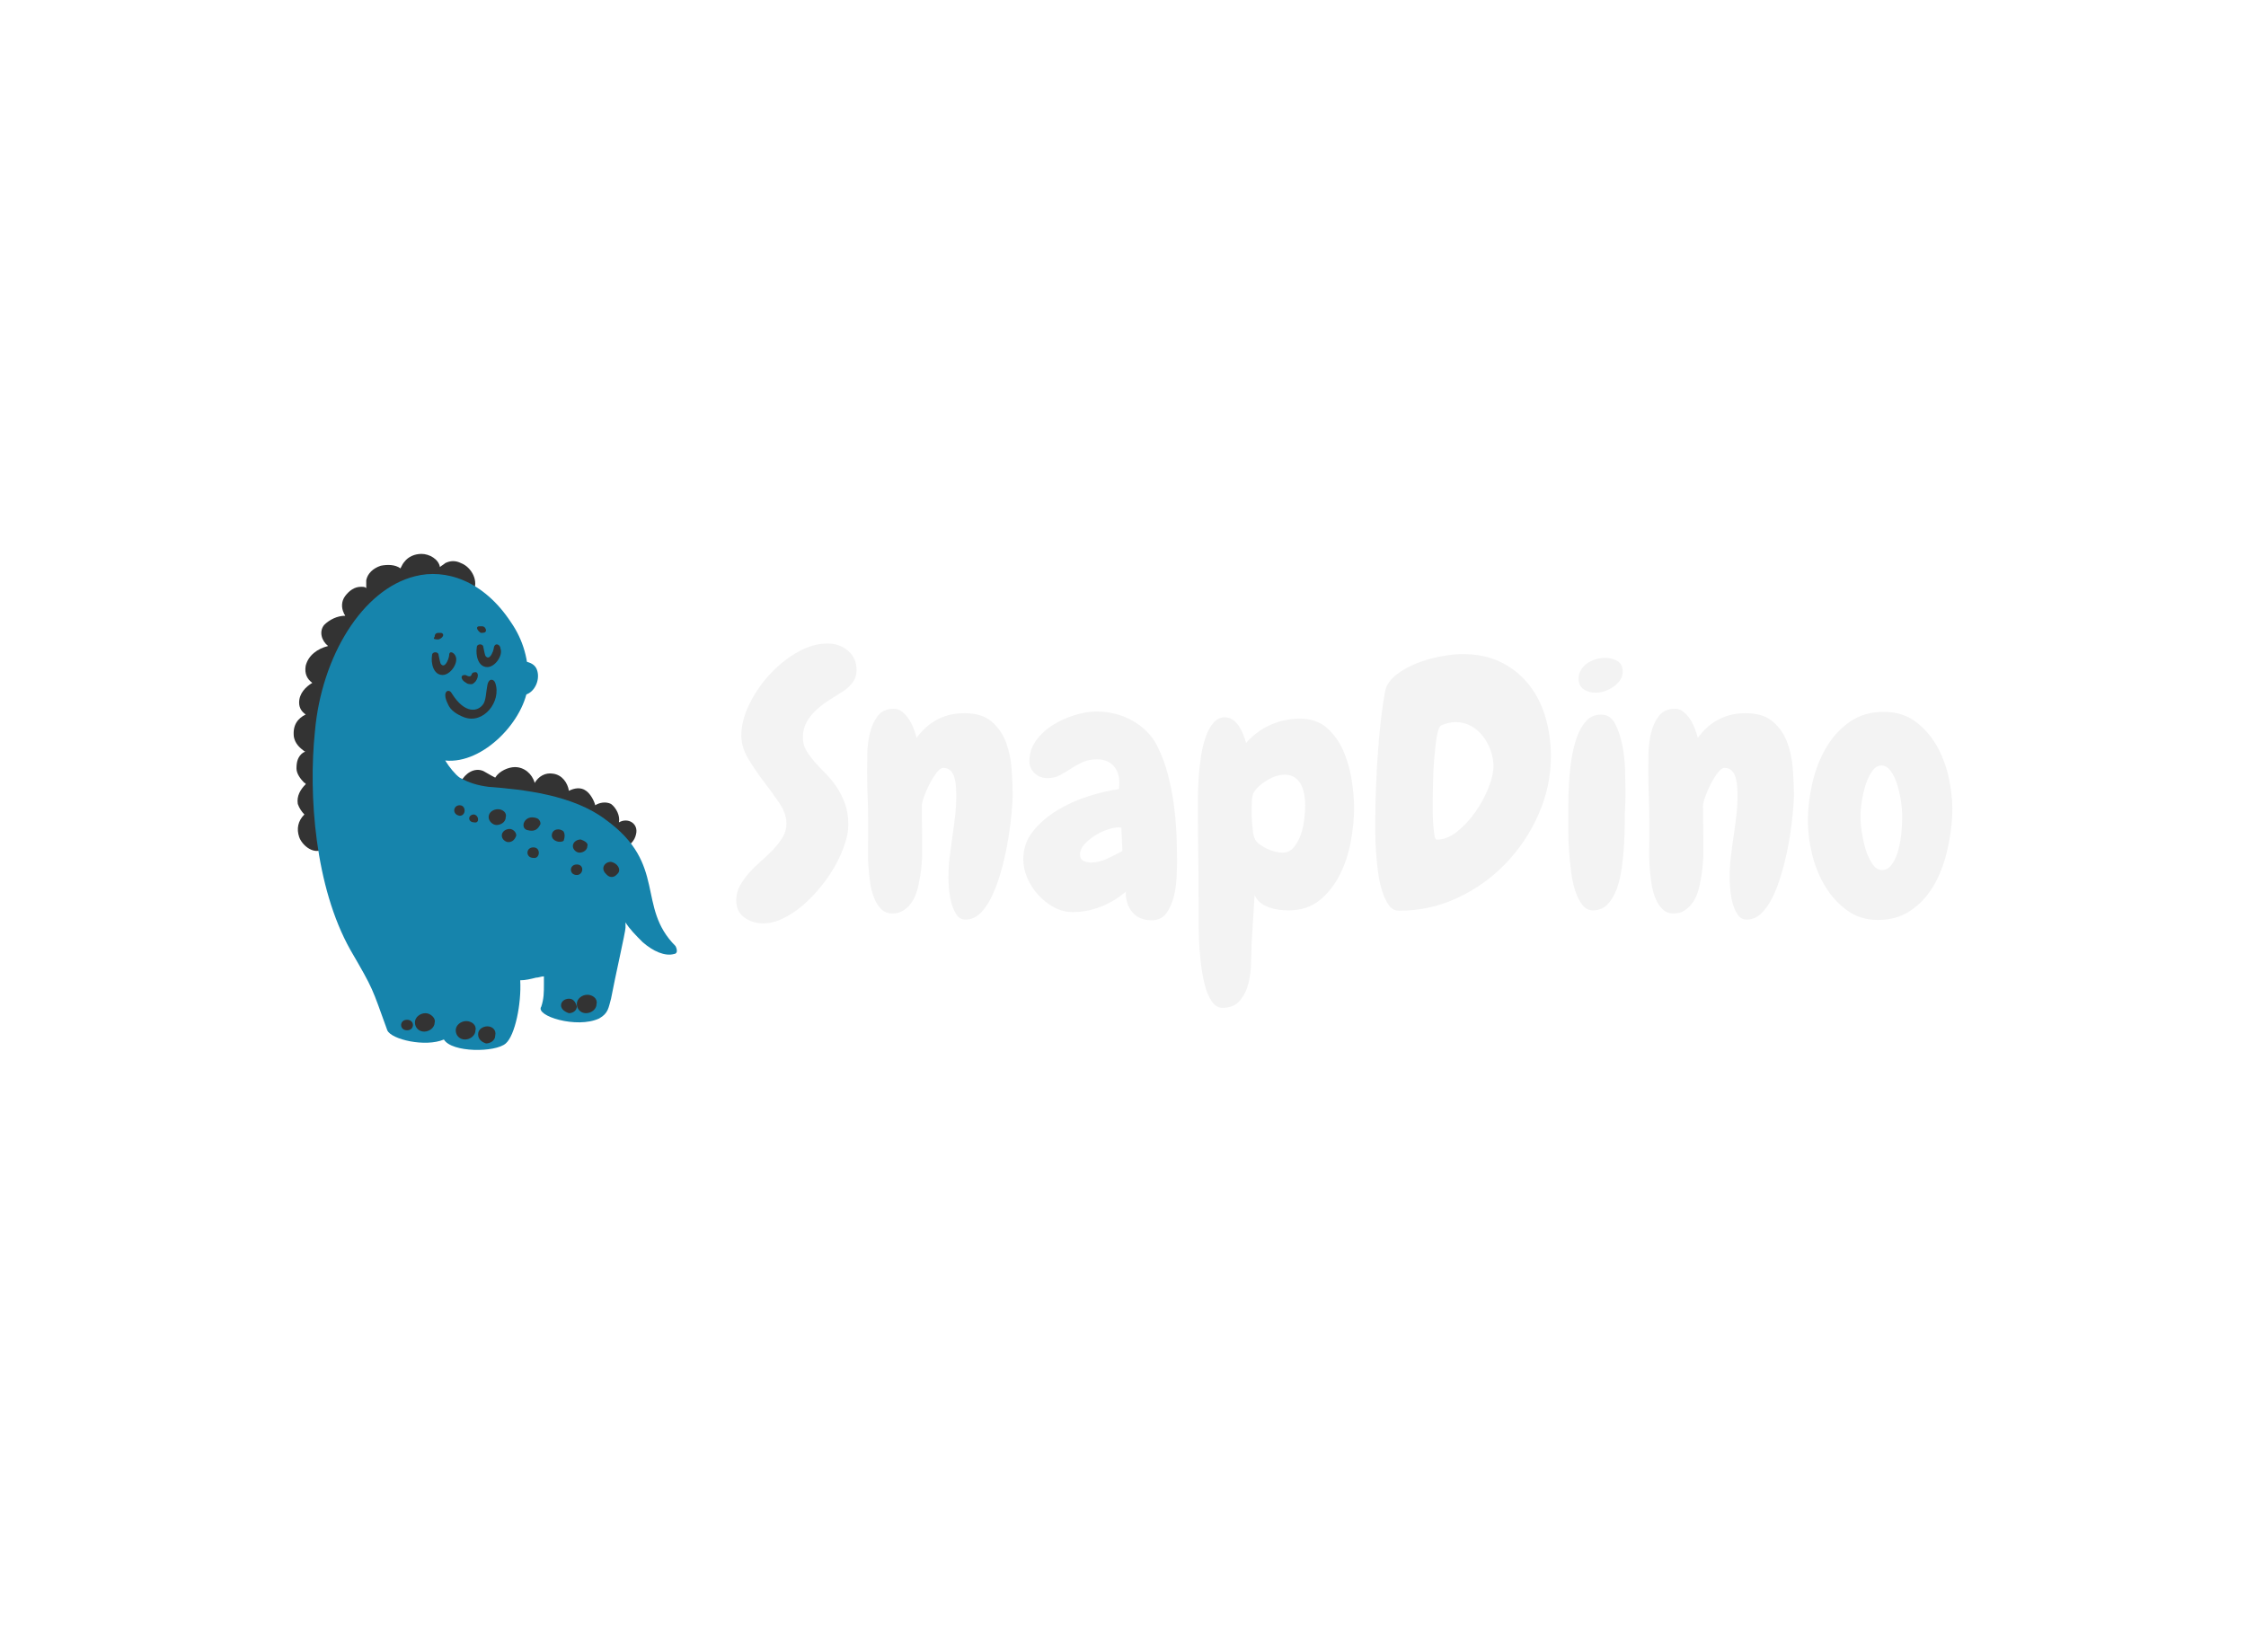
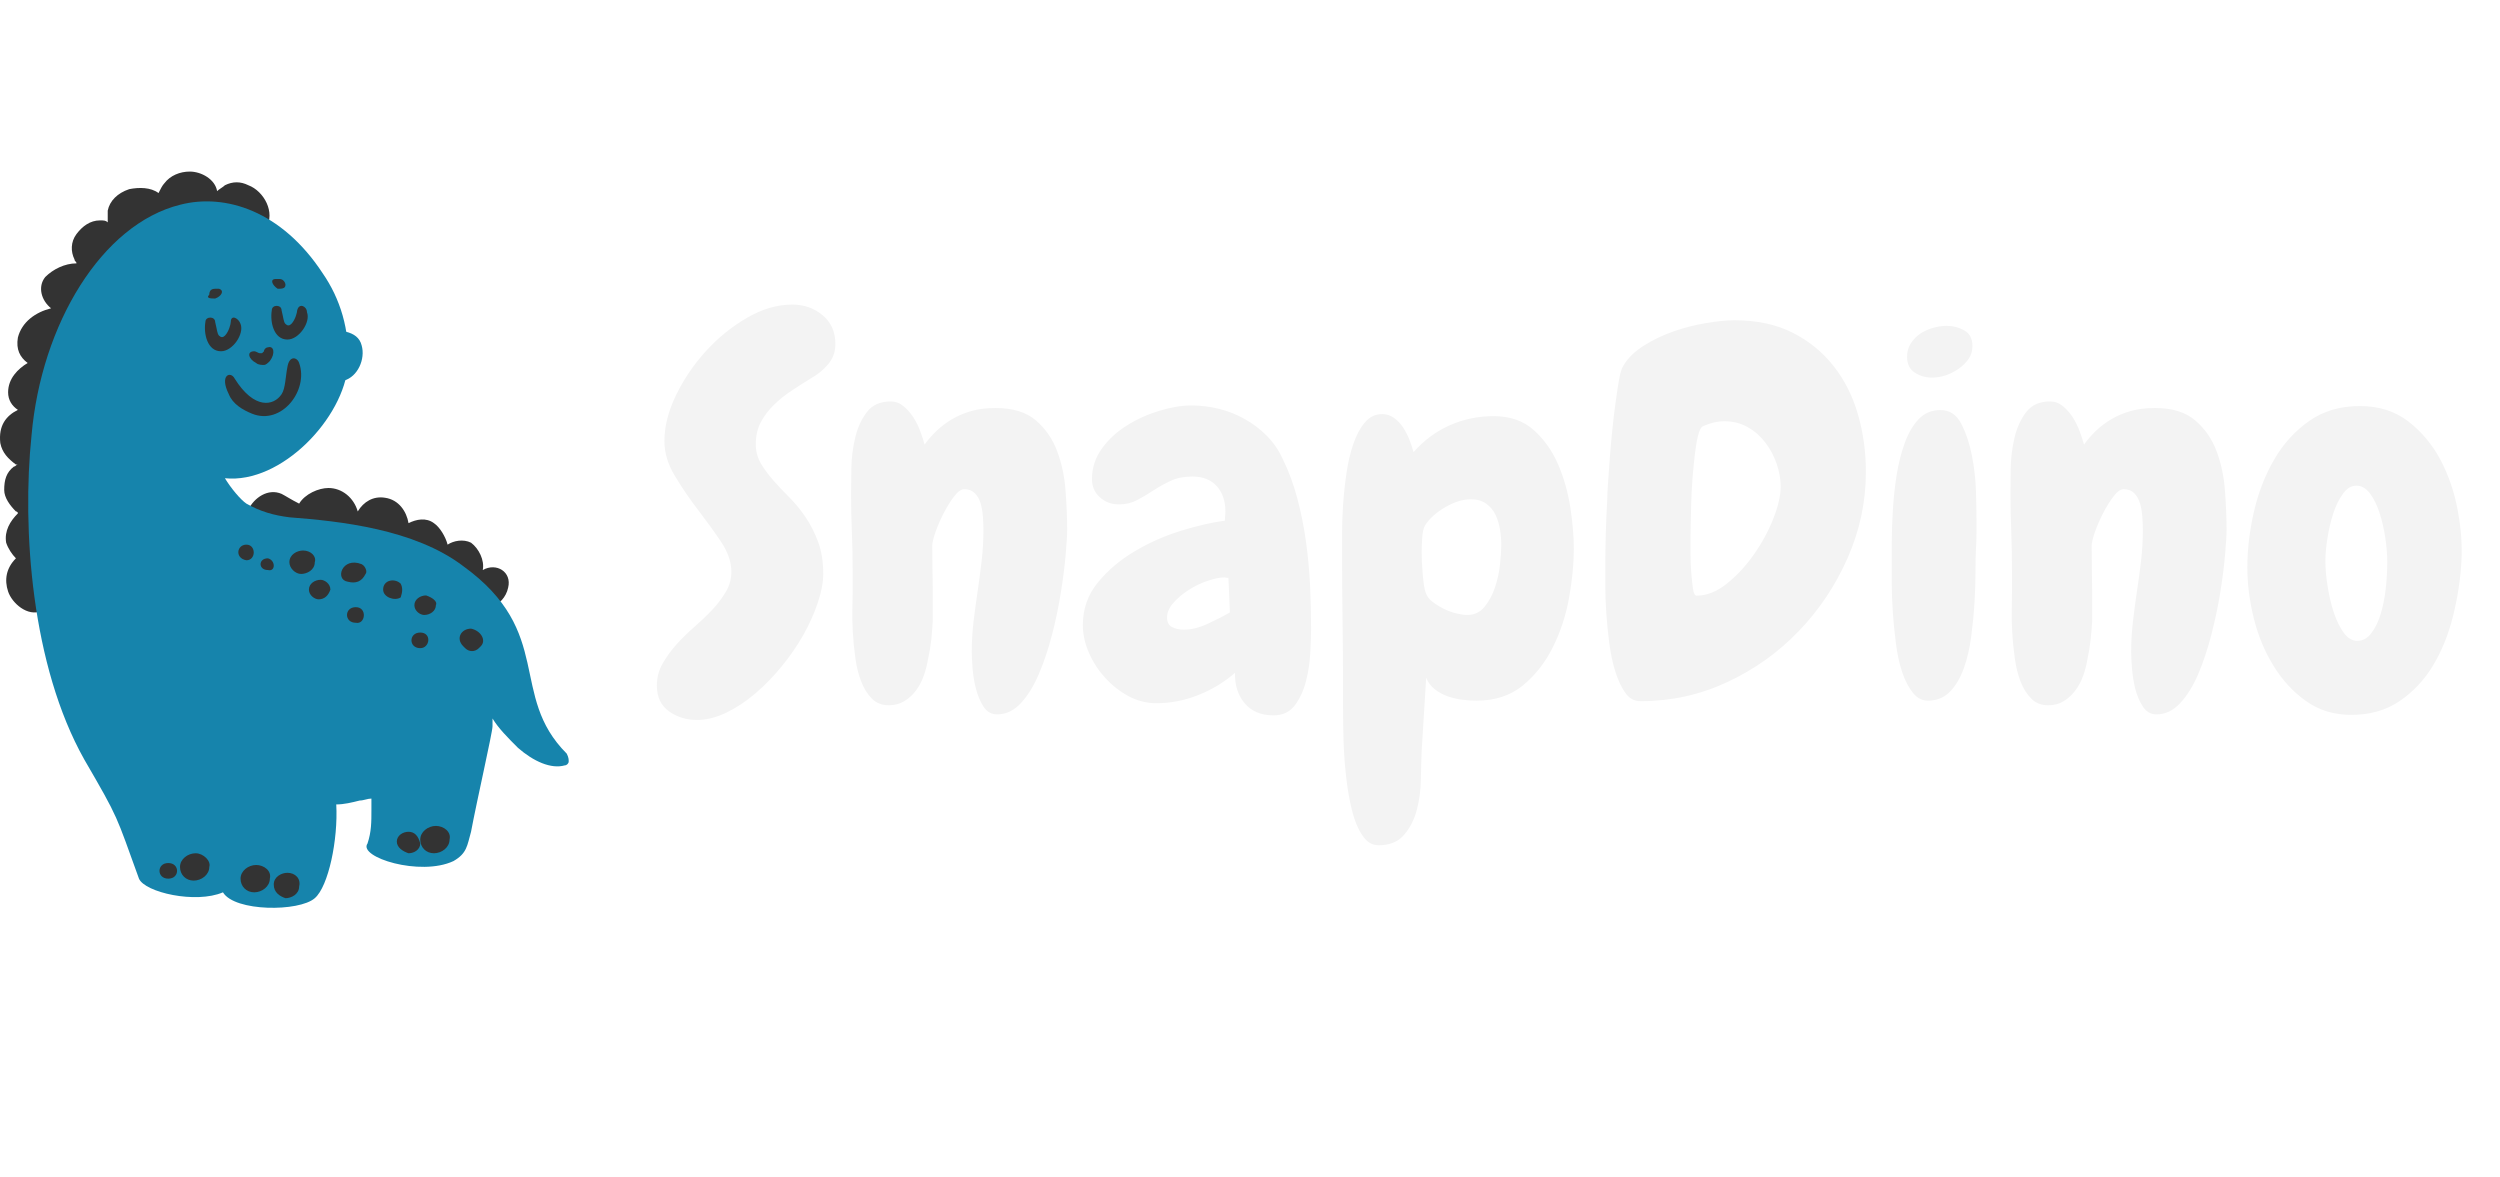
- <svg xmlns="http://www.w3.org/2000/svg" data-v-decfdd8a="" version="1.0" width="100%" height="100%" viewBox="0 0 340 250" preserveAspectRatio="xMidYMid meet" color-interpolation-filters="sRGB" style="margin: auto;">
-   <g data-v-decfdd8a="" fill="#f3f3f3" class="icon-text-wrapper icon-svg-group iconsvg" transform="translate(44.4532,83.85789)">
+ <svg xmlns="http://www.w3.org/2000/svg" data-v-decfdd8a="" version="1.0" width="255" height="120" viewBox="0 0 255 85" preserveAspectRatio="xMidYMid meet" color-interpolation-filters="sRGB" style="margin: auto;">
+   <g data-v-decfdd8a="" fill="#f3f3f3" class="icon-text-wrapper icon-svg-group iconsvg">
    <g class="iconsvg-imagesvg" transform="translate(0,0)">
      <g>
        <rect fill="#333333" fill-opacity="0" stroke-width="2" x="0" y="0" width="60" height="82.284" class="image-rect" />
        <svg x="0" y="0" width="60" height="82.284" filtersec="colorsb5129170295" class="image-svg-svg primary" style="overflow: visible;">
          <svg viewBox="2.485 1.5 30.115 41.3">
            <path d="M16.9 18c-.7-.3-1.4.2-1.7.8-.6 1.3 12.4 4.8 12.5 4.9.3 0 .7-.4.8-.9.2-.8-.6-1.3-1.3-.9.1-.5-.2-1.1-.6-1.4-.4-.2-.9-.1-1.2.1-.1-.4-.4-.9-.7-1.1-.4-.3-.9-.2-1.3 0-.1-.6-.5-1.2-1.2-1.3-.6-.1-1.1.2-1.4.7-.2-.7-.8-1.2-1.5-1.2-.5 0-1.2.3-1.5.8-.4-.2-.7-.4-.9-.5zM6.4 6.2c-.6 0-1.2.3-1.6.7-.4.5-.2 1.2.3 1.6-.8.2-1.5.7-1.7 1.5-.1.6.1 1 .5 1.3-.5.3-1 .8-1 1.5 0 .4.2.7.5.9-.6.3-1 .8-.9 1.7.1.5.4.8.8 1.1h.1c-.1 0-.1.1-.2.1-.4.3-.5.7-.5 1.2 0 .4.3.8.6 1.1 0 0 .1 0 .1.1-.4.4-.7.9-.6 1.5.1.3.3.6.5.8-.5.5-.6 1.1-.4 1.7.2.6 1 1.3 1.7 1 .1-.1-.6-1.2-.1-5.8.3-2.3.1-5.7.6-6.5.9-1.6 1.5-3.8 2-4.1.3-.2-.2-.9 1.4-1.8.2-.1 0-.7.6-.6.2.1 2.1-1.1 2.2-1.3.7-1.2 1.7-.4 2-.6.1.2 2.6 1.4 2.8 1.1.5-.8-.1-1.9-.9-2.2-.4-.2-.8-.2-1.2 0-.1.1-.3.2-.4.3-.1-.6-.8-1-1.4-1-.5 0-1 .2-1.3.6-.1.1-.2.3-.3.5-.4-.3-1-.3-1.5-.2-.6.2-1 .6-1.1 1.1v.6C7.9 4 7.8 4 7.6 4c-.5 0-.9.3-1.2.7-.3.4-.3.9-.1 1.3 0 .1.1.1.1.2z" fill="#333333" />
            <path d="M27.7 29.5c.3.5.8 1 1.3 1.5.8.7 1.7 1.1 2.4.9.1 0 .2-.1.2-.2s0-.2-.1-.4c-3-3-.6-6.2-5.3-9.6-2.5-1.9-6.3-2.3-8.9-2.5-.8-.1-1.5-.3-2.2-.7-.3-.2-.8-.8-1.1-1.3 2.9.3 6.1-3.1 6.3-5.8.1-1.8-.4-3.4-1.3-4.7-2.1-3.2-5-4.1-7.3-3.5-4 1-7.1 6.1-7.6 11.8-.5 4.8 0 11.8 2.7 16.6 1.8 3.1 1.6 2.8 2.8 6.1.3.7 2.9 1.3 4.3.7.6 1 3.9 1 4.7.3.7-.6 1.2-3 1.1-4.8.4 0 .8-.1 1.2-.2.2 0 .4-.1.6-.1v.6c0 .6 0 1.1-.2 1.7-.5.7 2.7 1.7 4.4.9.7-.4.7-.8.9-1.5.3-1.6 1.1-5.1 1.1-5.4v-.4z" fill="#1684ac" />
            <path d="M18.9 22.4c-.3 0-.6.2-.6.5s.3.5.5.5c.3 0 .5-.2.6-.5 0-.3-.3-.5-.5-.5zm-1.7 15c-.3 0-.7.2-.7.6 0 .4.3.6.6.7.3 0 .7-.2.7-.6.1-.4-.2-.7-.6-.7zm-1.6-.4c-.4 0-.8.3-.8.7 0 .4.3.7.7.7.4 0 .8-.3.8-.7.1-.4-.3-.7-.7-.7zm9.2-2c-.4 0-.8.3-.8.7 0 .4.3.7.7.7.4 0 .8-.3.8-.7.1-.4-.3-.7-.7-.7zm-1.4.3c-.3 0-.6.2-.6.5s.3.5.6.6c.3 0 .6-.2.6-.5-.1-.4-.3-.6-.6-.6zm-10.9 1.1c-.4 0-.8.3-.8.7 0 .4.3.7.7.7.4 0 .8-.3.8-.7.1-.3-.3-.7-.7-.7zm-1.4.5c-.6 0-.6.8 0 .8s.6-.8 0-.8zm4-16.3c-.5 0-.6.7 0 .8.5 0 .5-.8 0-.8zm1.1.7c-.5 0-.5.6 0 .6.4.1.4-.5 0-.6zm1.8-.4c-.3 0-.7.2-.7.6 0 .3.3.6.6.6s.7-.2.7-.6c.1-.3-.2-.6-.6-.6zm8.6 4c-.5 0-.8.5-.4.9l.1.1c.2.2.5.2.7 0l.1-.1c.3-.3 0-.8-.5-.9zm-1.1 0zm-1.5.2c-.6 0-.6.8 0 .8.5 0 .6-.8 0-.8zm.3-1.9c-.3 0-.6.2-.6.5s.3.5.5.5c.3 0 .6-.2.6-.5.1-.2-.2-.4-.5-.5zm-2.2 1.6c.1 0 .1 0 0 0zm-1.4-1c-.6 0-.6.8 0 .8.5.1.6-.8 0-.8zm2.3-1.2c-.3-.3-.9-.2-.9.3 0 .4.6.6.9.4.1-.3.1-.5 0-.7zm-2-1c-1-.4-1.4.8-.7.9.4.1.7 0 .9-.4.1-.1 0-.4-.2-.5z" fill="#333333" />
            <path d="M12.6 11.9c-.1-.4-.5-.7-.9-.8-.5-.1-1.2.1-1.5.5-.4.5-.3 1.2-.1 1.6.3.4.9.7 1.4.6.9-.2 1.3-1.1 1.1-1.9z" fill="#1684ac" />
            <path d="M17.8 11.3c-.1-.3-.5-.4-.6.2-.1.5-.1 1.1-.3 1.4-.4.6-1.4.8-2.4-.8-.2-.4-.8-.2-.3.8.2.5.7.8 1.2 1 1.5.6 2.9-1.2 2.4-2.6zm-1.6-.8c-.1 0-.2.1-.2.2l-.1.1h-.1c-.1 0-.2-.1-.3-.1-.4 0-.3.4.1.6.1.1.3.1.4.1.1 0 .2-.1.3-.2.3-.4.2-.8-.1-.7zm.4-3.5h.2c.2 0 .3.2.3.3 0 .2-.2.2-.4.2-.3-.2-.4-.5-.1-.5zm-2.3 2.2c0 .1-.1.5-.3.7-.1.1-.2.1-.3 0-.1-.1-.1-.3-.2-.7 0-.3-.5-.3-.5 0-.1.6.1 1.5.8 1.5.6 0 1.2-.9 1-1.4-.1-.3-.5-.5-.5-.1zm-.6-1.7h-.2c-.2 0-.3.1-.3.3-.2.2.1.2.3.2.3-.1.5-.4.2-.5zm4 1.1c0 .1-.1.5-.3.7-.1.1-.2.1-.3 0-.1-.1-.1-.3-.2-.7 0-.3-.5-.3-.5 0-.1.6.1 1.5.8 1.5.6 0 1.2-.9 1-1.4 0-.3-.4-.5-.5-.1zm14.9 34.2c-.1 0-.1 0 0 0z" fill="#333333" />
            <path d="M21 10.4c-.1-.4-.4-.6-.8-.7-.5-.1-1.1.1-1.3.5-.3.4-.3 1.1-.1 1.5.2.4.8.6 1.3.5.7-.2 1.1-1.1.9-1.8z" fill="#1684ac" />
          </svg>
        </svg>
      </g>
    </g>
    <g transform="translate(67,13.56711)">
      <g data-gra="path-name" fill-rule="" class="tp-name iconsvg-namesvg">
        <g transform="scale(1)">
          <g>
            <path d="M18.47-36.32L18.47-36.32Q18.47-35.13 17.72-34.25 16.97-33.37 15.93-32.8L15.93-32.8Q15-32.23 14.02-31.58 13.04-30.94 12.21-30.13 11.38-29.33 10.86-28.35 10.35-27.37 10.35-26.12L10.35-26.12Q10.35-25.04 10.86-24.16 11.38-23.28 12.13-22.43 12.88-21.57 13.79-20.67 14.69-19.76 15.44-18.65 16.19-17.54 16.71-16.14 17.23-14.74 17.23-12.88L17.23-12.88Q17.23-11.59 16.68-9.96 16.14-8.33 15.21-6.67 14.28-5.02 13.01-3.47 11.74-1.91 10.32-0.7 8.9 0.52 7.35 1.27 5.79 2.02 4.35 2.02L4.35 2.02Q2.74 2.02 1.5 1.14 0.26 0.26 0.26-1.5L0.26-1.5Q0.26-2.69 0.83-3.7 1.4-4.71 2.22-5.64 3.05-6.57 4.06-7.45 5.07-8.33 5.9-9.21 6.73-10.09 7.29-11.04 7.86-12 7.86-13.09L7.86-13.09Q7.86-14.59 6.8-16.17 5.74-17.74 4.45-19.42 3.16-21.11 2.1-22.87 1.03-24.62 1.03-26.43L1.03-26.43Q1.03-28.66 2.22-31.12 3.41-33.57 5.28-35.62 7.14-37.66 9.47-39.01 11.79-40.35 14.07-40.35L14.07-40.35Q15.88-40.35 17.17-39.26 18.47-38.18 18.47-36.32ZM34.97 1.45L34.97 1.45Q34.09 1.45 33.57 0.65 33.06-0.16 32.8-1.19 32.54-2.22 32.46-3.28 32.38-4.35 32.38-4.91L32.38-4.91Q32.38-6.47 32.56-8.02 32.75-9.57 32.98-11.12 33.21-12.67 33.39-14.23 33.57-15.78 33.57-17.33L33.57-17.33Q33.57-17.95 33.52-18.67 33.47-19.4 33.29-20.05 33.11-20.69 32.69-21.11 32.28-21.52 31.61-21.52L31.61-21.52Q31.14-21.52 30.57-20.77 30-20.02 29.51-19.06 29.02-18.11 28.68-17.15 28.35-16.19 28.35-15.73L28.35-15.73Q28.35-14.59 28.37-13.42 28.4-12.26 28.4-11.07L28.4-11.07 28.4-8.07Q28.35-7.14 28.25-6.16 28.14-5.17 27.93-4.24L27.93-4.24Q27.78-3.31 27.47-2.46 27.16-1.6 26.67-0.96 26.18-0.31 25.5 0.1 24.83 0.52 23.9 0.52L23.9 0.52Q22.87 0.52 22.19-0.16 21.52-0.83 21.11-1.89 20.69-2.95 20.51-4.27 20.33-5.59 20.25-6.85 20.18-8.12 20.2-9.18 20.23-10.24 20.23-10.86L20.23-10.86 20.23-13.29Q20.23-15.26 20.15-17.17 20.07-19.09 20.07-21L20.07-21Q20.07-22.04 20.1-23.64 20.12-25.24 20.49-26.77 20.85-28.3 21.68-29.38 22.5-30.47 24.11-30.47L24.11-30.47Q24.83-30.47 25.4-30 25.97-29.54 26.41-28.87 26.85-28.19 27.13-27.42 27.42-26.64 27.57-26.07L27.57-26.07Q28.09-26.8 28.79-27.47 29.49-28.14 30.37-28.66 31.25-29.18 32.33-29.49 33.42-29.8 34.81-29.8L34.81-29.8Q37.45-29.8 38.93-28.53 40.4-27.26 41.1-25.37 41.8-23.49 41.95-21.31 42.11-19.14 42.11-17.38L42.11-17.38Q42.11-16.5 41.95-14.77 41.8-13.04 41.46-10.94 41.13-8.85 40.56-6.65 39.99-4.45 39.21-2.64 38.44-0.83 37.38 0.31 36.32 1.45 34.97 1.45ZM66.99-7.29L66.99-7.29Q66.99-6.36 66.91-4.86 66.84-3.36 66.47-1.94 66.11-0.52 65.34 0.52 64.56 1.55 63.16 1.55L63.16 1.55Q61.25 1.55 60.21 0.31 59.18-0.93 59.23-2.79L59.23-2.79Q57.58-1.35 55.48-0.52 53.39 0.31 51.21 0.31L51.21 0.31Q49.71 0.31 48.37-0.41 47.02-1.14 45.99-2.28 44.95-3.41 44.33-4.84 43.71-6.26 43.71-7.66L43.71-7.66Q43.71-10.14 45.24-12 46.76-13.86 48.99-15.18 51.21-16.5 53.72-17.28 56.23-18.05 58.2-18.31L58.2-18.31Q58.2-18.57 58.22-18.78 58.25-18.99 58.25-19.24L58.25-19.24Q58.25-20.85 57.37-21.83 56.49-22.81 54.89-22.81L54.89-22.81Q53.59-22.81 52.66-22.37 51.73-21.93 50.9-21.39 50.08-20.85 49.25-20.41 48.42-19.97 47.39-19.97L47.39-19.97Q46.25-19.97 45.45-20.69 44.64-21.42 44.64-22.55L44.64-22.55Q44.64-24.26 45.65-25.66 46.66-27.06 48.19-28.01 49.71-28.97 51.5-29.51 53.28-30.06 54.78-30.06L54.78-30.06Q56.18-30.06 57.58-29.72 58.97-29.38 60.21-28.68 61.46-27.99 62.46-26.98 63.47-25.97 64.09-24.62L64.09-24.62Q65.03-22.71 65.59-20.56 66.16-18.42 66.47-16.17 66.78-13.92 66.89-11.67 66.99-9.42 66.99-7.29ZM58.71-8.95L58.71-8.95 58.56-12.47Q58.46-12.47 58.35-12.49 58.25-12.52 58.15-12.52L58.15-12.52Q57.47-12.52 56.46-12.18 55.46-11.85 54.52-11.25 53.59-10.66 52.95-9.93 52.3-9.21 52.3-8.43L52.3-8.43Q52.3-7.71 52.82-7.45 53.33-7.19 54.01-7.19L54.01-7.19Q55.15-7.19 56.44-7.79 57.73-8.38 58.71-8.95ZM93.79-15.42L93.79-15.42Q93.79-13.14 93.3-10.42 92.81-7.71 91.64-5.38 90.48-3.05 88.59-1.5 86.7 0.05 83.86 0.05L83.86 0.05Q83.13 0.05 82.36-0.05 81.58-0.16 80.88-0.41 80.18-0.67 79.61-1.11 79.04-1.55 78.73-2.28L78.73-2.28 78.27 5.17Q78.22 6.36 78.19 8.02 78.17 9.67 77.78 11.17 77.39 12.67 76.48 13.73 75.58 14.8 73.87 14.8L73.87 14.8Q72.89 14.8 72.22 13.79 71.54 12.78 71.16 11.23 70.77 9.67 70.56 7.76 70.35 5.85 70.3 4.09 70.25 2.33 70.25 0.88 70.25-0.57 70.25-1.24L70.25-1.24Q70.25-4.71 70.2-8.15 70.15-11.59 70.15-15.05L70.15-15.05Q70.15-15.67 70.15-16.99 70.15-18.31 70.25-19.86 70.35-21.42 70.59-23.07 70.82-24.73 71.29-26.1 71.75-27.47 72.47-28.32 73.2-29.18 74.23-29.18L74.23-29.18Q74.91-29.18 75.45-28.79 75.99-28.4 76.38-27.81 76.77-27.21 77.03-26.54 77.29-25.87 77.44-25.3L77.44-25.3Q79.04-27.11 81.14-28.04 83.23-28.97 85.61-28.97L85.61-28.97Q88.1-28.97 89.68-27.57 91.25-26.18 92.16-24.11 93.06-22.04 93.43-19.68 93.79-17.33 93.79-15.42ZM86.39-15.83L86.39-15.83Q86.39-16.61 86.26-17.41 86.13-18.21 85.8-18.91 85.46-19.61 84.84-20.05 84.22-20.49 83.29-20.49L83.29-20.49Q82.05-20.49 80.67-19.68 79.3-18.88 78.63-17.85L78.63-17.85Q78.37-17.43 78.32-16.5 78.27-15.57 78.27-15.11L78.27-15.11Q78.27-14.74 78.29-14.15 78.32-13.55 78.37-12.93 78.42-12.31 78.5-11.74 78.58-11.17 78.73-10.86L78.73-10.86Q78.89-10.4 79.41-10.01 79.92-9.62 80.54-9.31 81.17-9 81.81-8.85 82.46-8.69 82.92-8.69L82.92-8.69Q84.01-8.69 84.68-9.52 85.36-10.35 85.74-11.48 86.13-12.62 86.26-13.84 86.39-15.05 86.39-15.83ZM123.58-23.28L123.58-23.28Q123.58-18.73 121.72-14.51 119.86-10.29 116.73-7.04 113.6-3.78 109.44-1.84 105.27 0.1 100.67 0.1L100.67 0.1 100.56 0.1Q99.63 0.1 99.04-0.75 98.44-1.6 98.03-2.9 97.62-4.19 97.41-5.79 97.2-7.4 97.1-8.92 97-10.45 97-11.67 97-12.88 97-13.5L97-13.5Q97-15.26 97.05-16.99 97.1-18.73 97.2-20.49L97.2-20.49Q97.2-21.05 97.28-22.17 97.36-23.28 97.46-24.68 97.56-26.07 97.72-27.6 97.87-29.12 98.06-30.44 98.24-31.76 98.42-32.77 98.6-33.78 98.86-34.14L98.86-34.14Q99.53-35.28 100.93-36.16 102.32-37.04 103.95-37.61 105.58-38.18 107.26-38.46 108.95-38.75 110.19-38.75L110.19-38.75Q113.6-38.75 116.11-37.48 118.62-36.21 120.3-34.06 121.98-31.92 122.78-29.12 123.58-26.33 123.58-23.28ZM114.89-21.78L114.89-21.78Q114.89-22.92 114.48-24.11 114.07-25.3 113.32-26.28 112.57-27.26 111.51-27.86 110.45-28.45 109.15-28.45L109.15-28.45Q108.07-28.45 106.93-27.93L106.93-27.93Q106.67-27.78 106.46-26.98 106.26-26.18 106.13-25.04 106-23.9 105.89-22.55 105.79-21.21 105.76-19.99 105.74-18.78 105.71-17.85 105.69-16.92 105.69-16.61L105.69-16.61Q105.69-16.09 105.69-15.08 105.69-14.07 105.76-13.09 105.84-12.11 105.94-11.38 106.05-10.66 106.31-10.66L106.31-10.66Q107.86-10.66 109.38-11.87 110.91-13.09 112.15-14.85 113.39-16.61 114.14-18.52 114.89-20.43 114.89-21.78ZM134.45-36.11L134.45-36.11Q134.45-35.38 134.06-34.81 133.67-34.25 133.05-33.81 132.43-33.37 131.71-33.13 130.98-32.9 130.36-32.9L130.36-32.9Q129.33-32.9 128.55-33.42 127.78-33.94 127.78-35.02L127.78-35.02Q127.78-35.8 128.16-36.39 128.55-36.99 129.12-37.38 129.69-37.76 130.41-37.97 131.14-38.18 131.81-38.18L131.81-38.18Q132.79-38.18 133.62-37.71 134.45-37.25 134.45-36.11ZM134.86-18.52L134.86-18.52Q134.86-17.8 134.86-16.99 134.86-16.19 134.81-15.47L134.81-15.47Q134.76-14.59 134.76-13.11 134.76-11.64 134.66-9.93 134.55-8.23 134.32-6.47 134.09-4.71 133.57-3.26 133.05-1.81 132.2-0.91 131.34 0 130.05 0.05L130.05 0.05Q129.07 0.1 128.4-0.72 127.72-1.55 127.28-2.87 126.84-4.19 126.64-5.82 126.43-7.45 126.33-8.98 126.22-10.5 126.22-11.79 126.22-13.09 126.22-13.71L126.22-13.71Q126.22-14.54 126.22-16.06 126.22-17.59 126.33-19.35 126.43-21.11 126.71-22.92 127-24.73 127.54-26.23 128.09-27.73 128.96-28.66 129.84-29.59 131.19-29.59L131.19-29.59Q132.59-29.59 133.31-28.19 134.03-26.8 134.4-24.93 134.76-23.07 134.81-21.24 134.86-19.4 134.86-18.52ZM153.23 1.45L153.23 1.45Q152.35 1.45 151.83 0.65 151.31-0.16 151.05-1.19 150.8-2.22 150.72-3.28 150.64-4.35 150.64-4.91L150.64-4.91Q150.64-6.47 150.82-8.02 151-9.57 151.23-11.12 151.47-12.67 151.65-14.23 151.83-15.78 151.83-17.33L151.83-17.33Q151.83-17.95 151.78-18.67 151.73-19.4 151.55-20.05 151.36-20.69 150.95-21.11 150.54-21.52 149.86-21.52L149.86-21.52Q149.4-21.52 148.83-20.77 148.26-20.02 147.77-19.06 147.28-18.11 146.94-17.15 146.61-16.19 146.61-15.73L146.61-15.73Q146.61-14.59 146.63-13.42 146.66-12.26 146.66-11.07L146.66-11.07 146.66-8.07Q146.61-7.14 146.5-6.16 146.4-5.17 146.19-4.24L146.19-4.24Q146.04-3.31 145.73-2.46 145.42-1.6 144.92-0.96 144.43-0.31 143.76 0.1 143.09 0.52 142.16 0.52L142.16 0.52Q141.12 0.52 140.45-0.16 139.78-0.83 139.36-1.89 138.95-2.95 138.77-4.27 138.59-5.59 138.51-6.85 138.43-8.12 138.46-9.18 138.48-10.24 138.48-10.86L138.48-10.86 138.48-13.29Q138.48-15.26 138.41-17.17 138.33-19.09 138.33-21L138.33-21Q138.33-22.04 138.35-23.64 138.38-25.24 138.74-26.77 139.1-28.3 139.93-29.38 140.76-30.47 142.36-30.47L142.36-30.47Q143.09-30.47 143.66-30 144.23-29.54 144.67-28.87 145.1-28.19 145.39-27.42 145.67-26.64 145.83-26.07L145.83-26.07Q146.35-26.8 147.04-27.47 147.74-28.14 148.62-28.66 149.5-29.18 150.59-29.49 151.67-29.8 153.07-29.8L153.07-29.8Q155.71-29.8 157.18-28.53 158.66-27.26 159.36-25.37 160.06-23.49 160.21-21.31 160.37-19.14 160.37-17.38L160.37-17.38Q160.37-16.5 160.21-14.77 160.06-13.04 159.72-10.94 159.38-8.85 158.81-6.65 158.24-4.45 157.47-2.64 156.69-0.83 155.63 0.31 154.57 1.45 153.23 1.45ZM173.09 1.5L173.09 1.5Q170.45 1.5 168.49 0.1 166.52-1.29 165.18-3.47 163.83-5.64 163.16-8.3 162.49-10.97 162.49-13.55L162.49-13.55Q162.49-16.3 163.16-19.22 163.83-22.14 165.23-24.55 166.62-26.95 168.8-28.48 170.97-30 173.97-30L173.97-30Q176.87-30 178.91-28.43 180.95-26.85 182.2-24.49 183.44-22.14 183.95-19.35 184.47-16.55 184.32-14.07L184.32-14.07Q184.16-11.33 183.46-8.54 182.76-5.74 181.42-3.52 180.07-1.29 178.01 0.1 175.94 1.5 173.09 1.5ZM173.61-21.88L173.61-21.88Q172.83-21.88 172.24-21.05 171.64-20.23 171.25-19.04 170.87-17.85 170.66-16.53 170.45-15.21 170.45-14.23L170.45-14.23Q170.45-12.98 170.69-11.54 170.92-10.09 171.33-8.87 171.75-7.66 172.34-6.85 172.94-6.05 173.71-6.05L173.71-6.05Q174.54-6.05 175.13-6.83 175.73-7.6 176.09-8.79 176.45-9.98 176.61-11.41 176.76-12.83 176.76-14.07L176.76-14.07Q176.76-15.21 176.56-16.58 176.35-17.95 175.96-19.14 175.57-20.33 174.98-21.11 174.38-21.88 173.61-21.88Z" transform="translate(-0.26, 40.35)" />
          </g>
        </g>
      </g>
    </g>
  </g>
  <defs v-gra="od" />
</svg>
